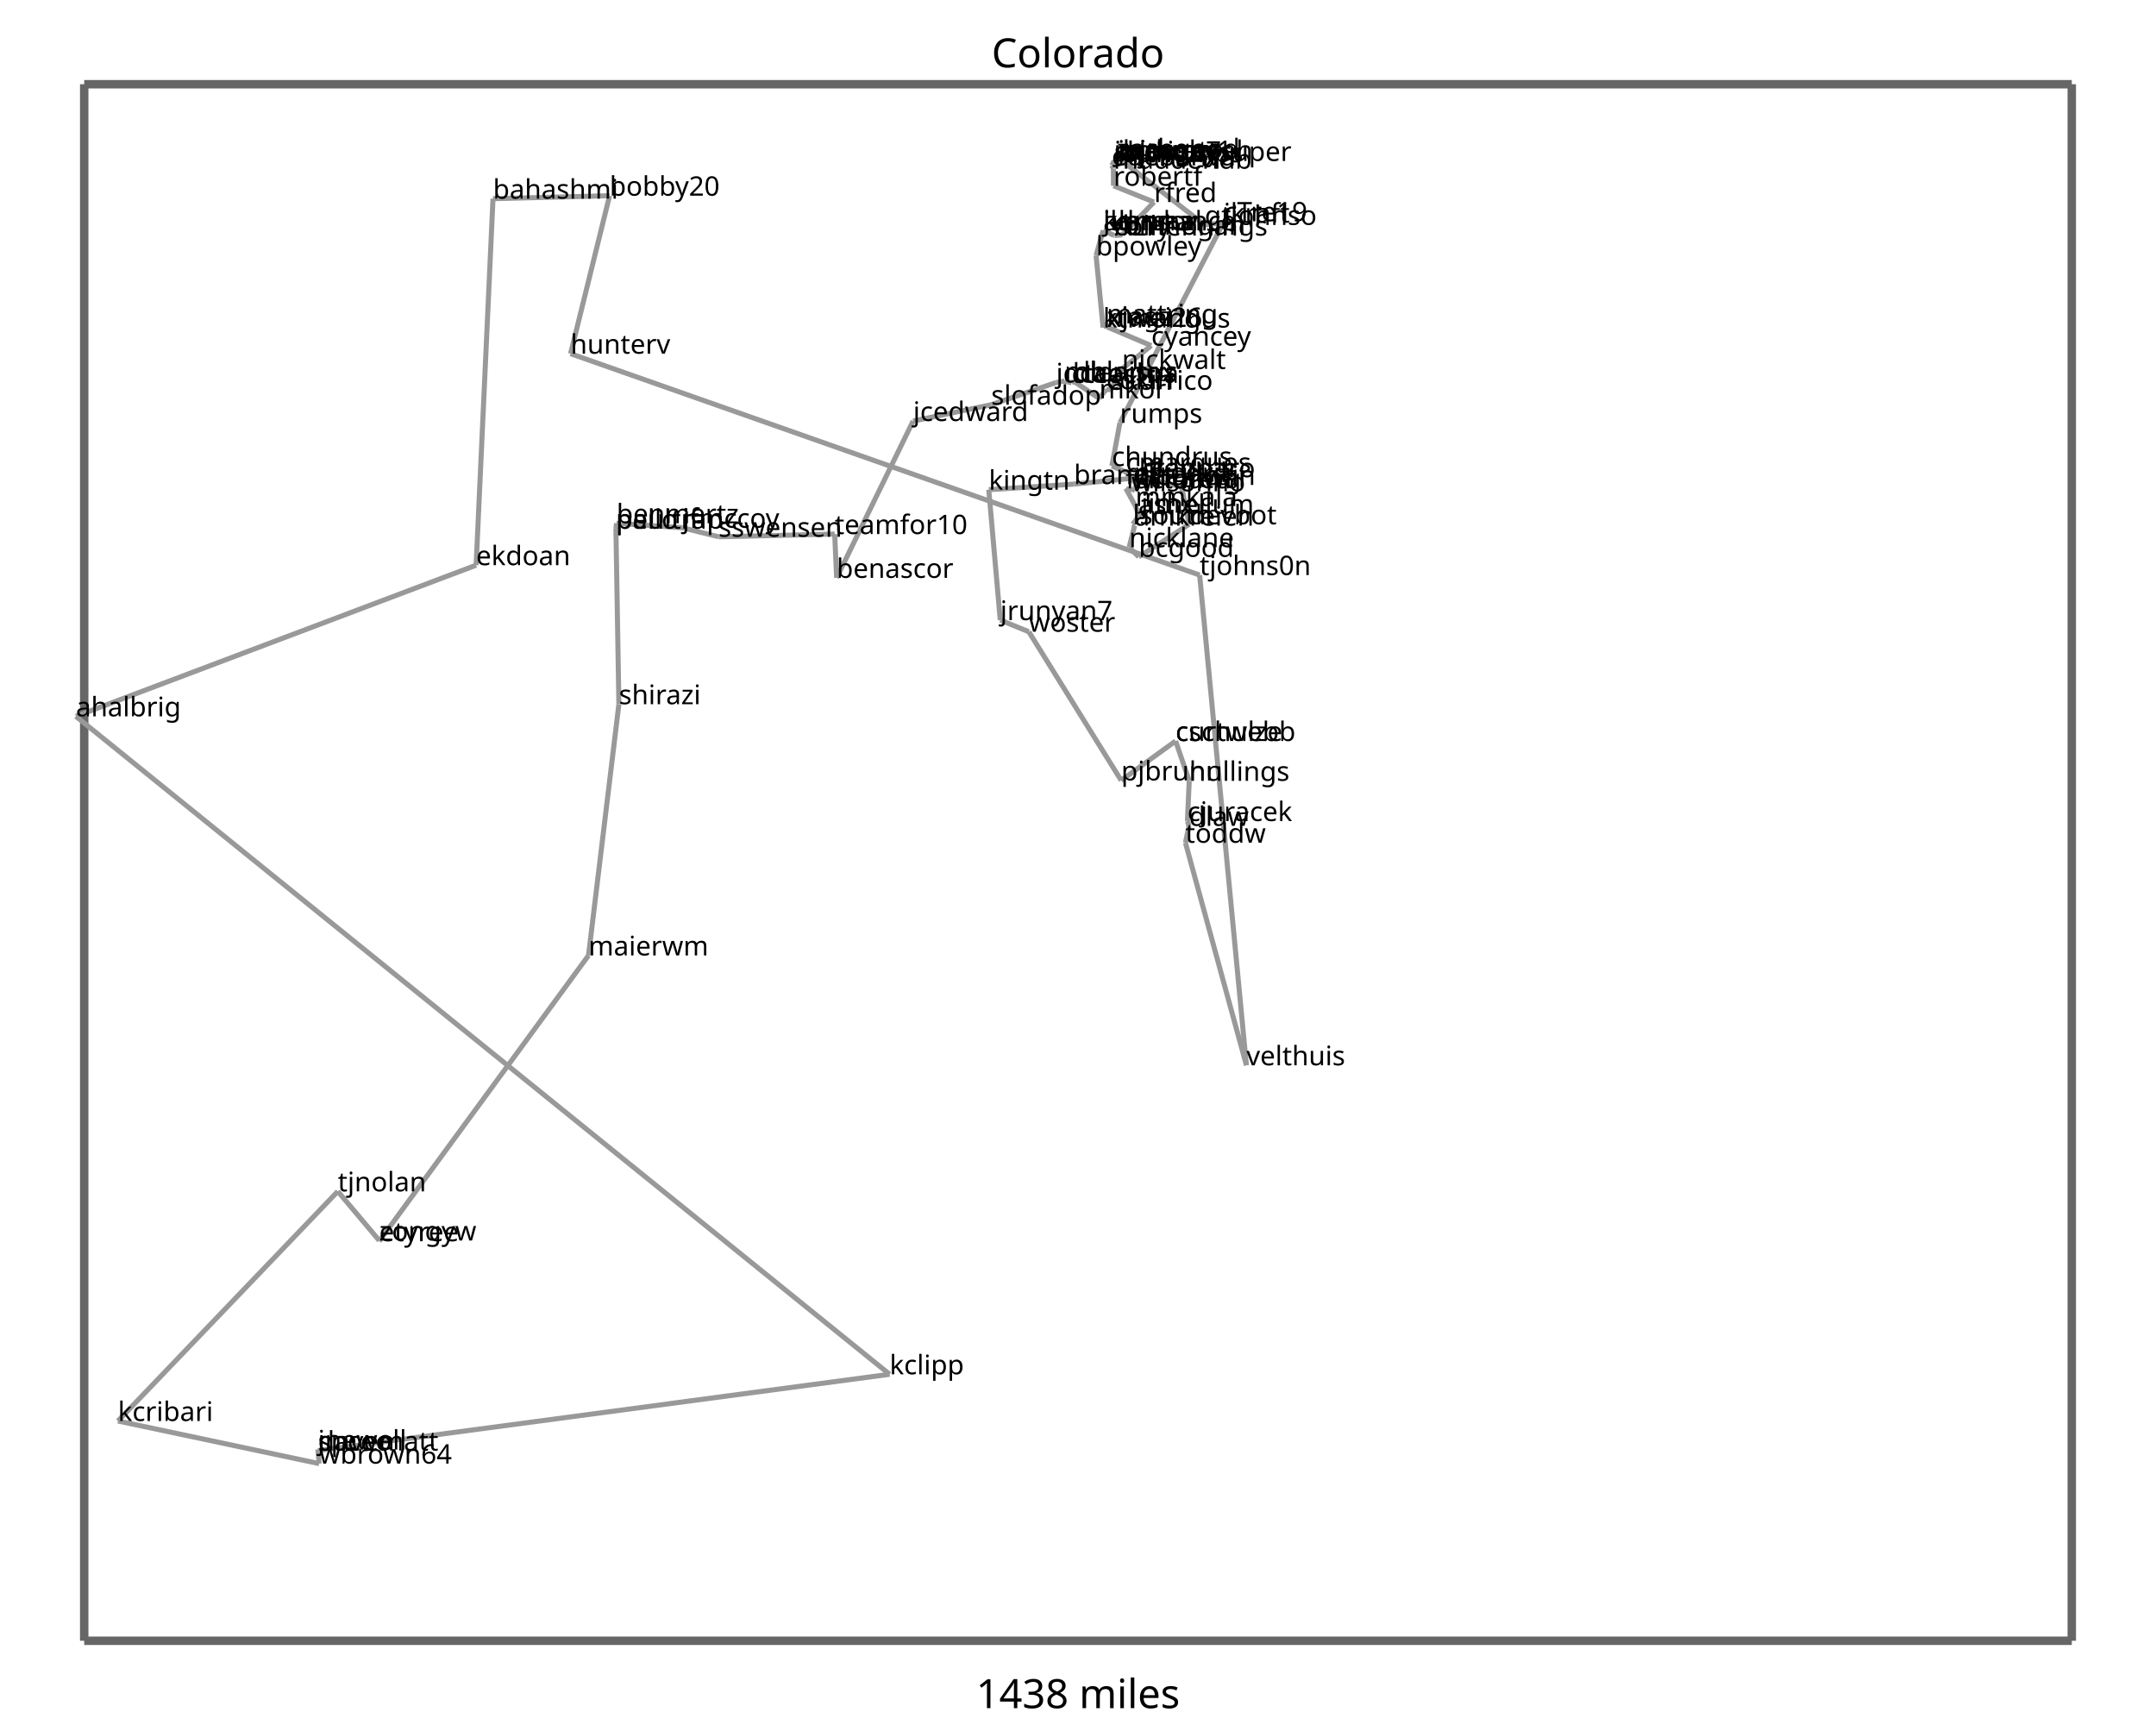
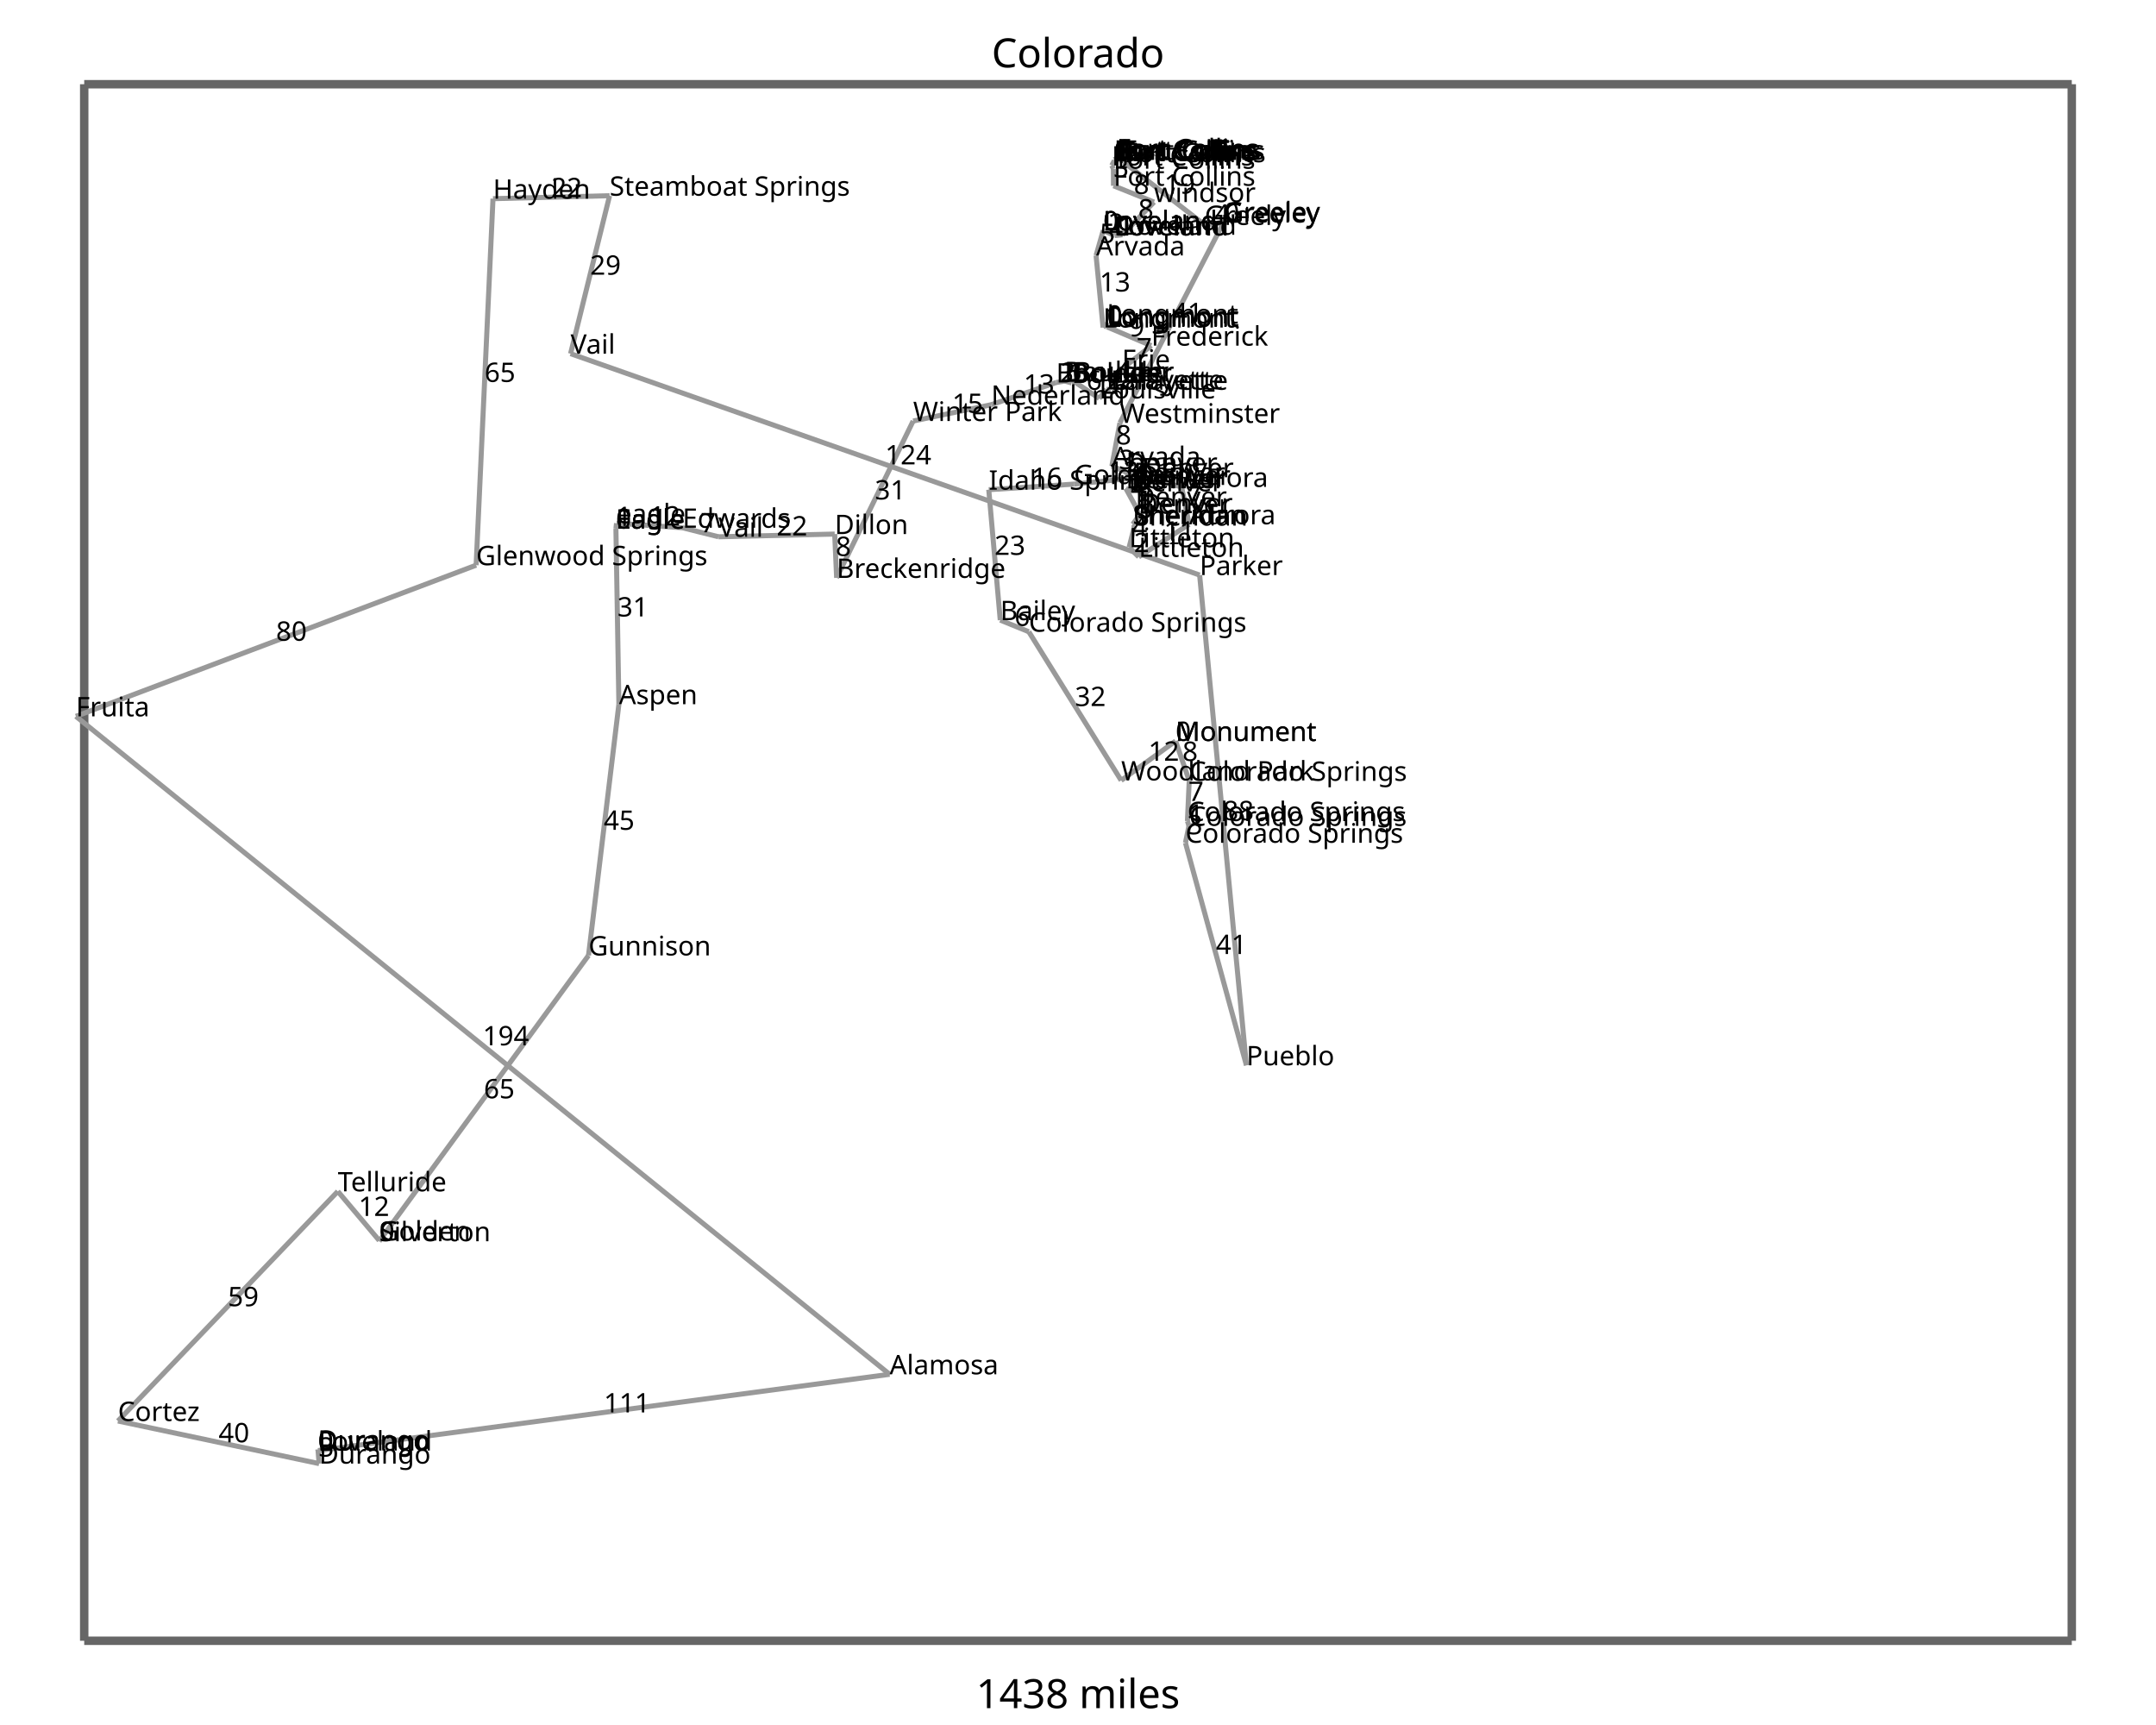
<svg xmlns="http://www.w3.org/2000/svg" width="1280" height="1024">
  <g>
    <line id="north" y2="50" x2="1230" y1="50" x1="50" stroke-width="5" stroke="#666666" />
    <line id="east" y2="974" x2="1230" y1="50" x1="1230" stroke-width="5" stroke="#666666" />
    <line id="south" y2="974" x2="50" y1="974" x1="1230" stroke-width="5" stroke="#666666" />
    <line id="west" y2="50" x2="50" y1="974" x1="50" stroke-width="5" stroke="#666666" />
  </g>
  <g>
    <text text-anchor="middle" font-family="Sans-serif" font-size="24" id="state" y="40" x="640">Colorado</text>
    <text text-anchor="middle" font-family="Sans-serif" font-size="24" id="distance" y="1014" x="640">1438 miles</text>
  </g>
  <g>
    <line id="leg0" y2="861.09" x2="188.8" y1="861.087" x1="188.808" stroke-width="3" stroke="#999999" />
    <line id="leg1" y2="860.506" x2="188.784" y1="861.09" x1="188.8" stroke-width="3" stroke="#999999" />
    <line id="leg2" y2="868.837" x2="189.449" y1="860.506" x1="188.784" stroke-width="3" stroke="#999999" />
    <line id="leg3" y2="843.541" x2="70.029" y1="868.837" x1="189.449" stroke-width="3" stroke="#999999" />
    <line id="leg4" y2="707.217" x2="200.558" y1="843.541" x1="70.029" stroke-width="3" stroke="#999999" />
    <line id="leg5" y2="736.402" x2="225.149" y1="707.217" x1="200.558" stroke-width="3" stroke="#999999" />
    <line id="leg6" y2="736.832" x2="225.125" y1="736.402" x1="225.149" stroke-width="3" stroke="#999999" />
    <line id="leg7" y2="567.163" x2="349.397" y1="736.832" x1="225.125" stroke-width="3" stroke="#999999" />
    <line id="leg8" y2="418.034" x2="367.432" y1="567.163" x1="349.397" stroke-width="3" stroke="#999999" />
    <line id="leg9" y2="313.853" x2="365.665" y1="418.034" x1="367.432" stroke-width="3" stroke="#999999" />
    <line id="leg10" y2="313.846" x2="365.669" y1="313.853" x1="365.665" stroke-width="3" stroke="#999999" />
    <line id="leg11" y2="310.615" x2="366.023" y1="313.846" x1="365.669" stroke-width="3" stroke="#999999" />
    <line id="leg12" y2="313.291" x2="405.205" y1="310.615" x1="366.023" stroke-width="3" stroke="#999999" />
    <line id="leg13" y2="318.641" x2="426.553" y1="313.291" x1="405.205" stroke-width="3" stroke="#999999" />
    <line id="leg14" y2="317.037" x2="495.55" y1="318.641" x1="426.553" stroke-width="3" stroke="#999999" />
    <line id="leg15" y2="343.041" x2="496.705" y1="317.037" x1="495.55" stroke-width="3" stroke="#999999" />
    <line id="leg16" y2="249.936" x2="542.121" y1="343.041" x1="496.705" stroke-width="3" stroke="#999999" />
    <line id="leg17" y2="240.246" x2="588.464" y1="249.936" x1="542.121" stroke-width="3" stroke="#999999" />
    <line id="leg18" y2="227.07" x2="627.006" y1="240.246" x1="588.464" stroke-width="3" stroke="#999999" />
    <line id="leg19" y2="226.203" x2="631.962" y1="227.07" x1="627.006" stroke-width="3" stroke="#999999" />
    <line id="leg20" y2="227.285" x2="636.198" y1="226.203" x1="631.962" stroke-width="3" stroke="#999999" />
    <line id="leg21" y2="226.343" x2="637.508" y1="227.285" x1="636.198" stroke-width="3" stroke="#999999" />
    <line id="leg22" y2="236.521" x2="652.591" y1="226.343" x1="637.508" stroke-width="3" stroke="#999999" />
    <line id="leg23" y2="231.074" x2="656.839" y1="236.521" x1="652.591" stroke-width="3" stroke="#999999" />
    <line id="leg24" y2="231.387" x2="659.476" y1="231.074" x1="656.839" stroke-width="3" stroke="#999999" />
    <line id="leg25" y2="219.018" x2="666.093" y1="231.387" x1="659.476" stroke-width="3" stroke="#999999" />
    <line id="leg26" y2="205.186" x2="683.49" y1="219.018" x1="666.093" stroke-width="3" stroke="#999999" />
    <line id="leg27" y2="194.059" x2="657.232" y1="205.186" x1="683.49" stroke-width="3" stroke="#999999" />
    <line id="leg28" y2="193.456" x2="657.391" y1="194.059" x1="657.232" stroke-width="3" stroke="#999999" />
    <line id="leg29" y2="192" x2="657.077" y1="193.456" x1="657.391" stroke-width="3" stroke="#999999" />
    <line id="leg30" y2="194.438" x2="654.9" y1="192" x1="657.077" stroke-width="3" stroke="#999999" />
    <line id="leg31" y2="151.662" x2="650.723" y1="194.438" x1="654.9" stroke-width="3" stroke="#999999" />
    <line id="leg32" y2="136.758" x2="654.989" y1="151.662" x1="650.723" stroke-width="3" stroke="#999999" />
    <line id="leg33" y2="136.752" x2="654.994" y1="136.758" x1="654.989" stroke-width="3" stroke="#999999" />
    <line id="leg34" y2="136.752" x2="654.994" y1="136.752" x1="654.994" stroke-width="3" stroke="#999999" />
    <line id="leg35" y2="139.691" x2="661.245" y1="136.752" x1="654.994" stroke-width="3" stroke="#999999" />
    <line id="leg36" y2="139.845" x2="661.802" y1="139.691" x1="661.245" stroke-width="3" stroke="#999999" />
    <line id="leg37" y2="139.371" x2="666.37" y1="139.845" x1="661.802" stroke-width="3" stroke="#999999" />
    <line id="leg38" y2="119.961" x2="685.14" y1="139.371" x1="666.37" stroke-width="3" stroke="#999999" />
    <line id="leg39" y2="110.277" x2="661.072" y1="119.961" x1="685.14" stroke-width="3" stroke="#999999" />
    <line id="leg40" y2="100.151" x2="661.025" y1="110.277" x1="661.072" stroke-width="3" stroke="#999999" />
    <line id="leg41" y2="98.212" x2="660.019" y1="100.151" x1="661.025" stroke-width="3" stroke="#999999" />
    <line id="leg42" y2="95.549" x2="661.496" y1="98.212" x1="660.019" stroke-width="3" stroke="#999999" />
    <line id="leg43" y2="95.565" x2="661.525" y1="95.549" x1="661.496" stroke-width="3" stroke="#999999" />
    <line id="leg44" y2="95.311" x2="661.525" y1="95.565" x1="661.525" stroke-width="3" stroke="#999999" />
    <line id="leg45" y2="94.736" x2="661.395" y1="95.311" x1="661.525" stroke-width="3" stroke="#999999" />
    <line id="leg46" y2="93.921" x2="663.013" y1="94.736" x1="661.395" stroke-width="3" stroke="#999999" />
    <line id="leg47" y2="94.867" x2="663.628" y1="93.921" x1="663.013" stroke-width="3" stroke="#999999" />
    <line id="leg48" y2="94.89" x2="664.421" y1="94.867" x1="663.628" stroke-width="3" stroke="#999999" />
    <line id="leg49" y2="94.792" x2="666.595" y1="94.89" x1="664.421" stroke-width="3" stroke="#999999" />
    <line id="leg50" y2="96.306" x2="667.196" y1="94.792" x1="666.595" stroke-width="3" stroke="#999999" />
    <line id="leg51" y2="133.518" x2="715.215" y1="96.306" x1="667.196" stroke-width="3" stroke="#999999" />
    <line id="leg52" y2="132.106" x2="726.456" y1="133.518" x1="715.215" stroke-width="3" stroke="#999999" />
    <line id="leg53" y2="131.349" x2="726.796" y1="132.106" x1="726.456" stroke-width="3" stroke="#999999" />
    <line id="leg54" y2="251.024" x2="664.87" y1="131.349" x1="726.796" stroke-width="3" stroke="#999999" />
    <line id="leg55" y2="276.668" x2="660.11" y1="251.024" x1="664.87" stroke-width="3" stroke="#999999" />
    <line id="leg56" y2="280.229" x2="668.503" y1="276.668" x1="660.11" stroke-width="3" stroke="#999999" />
    <line id="leg57" y2="286.115" x2="673.149" y1="280.229" x1="668.503" stroke-width="3" stroke="#999999" />
    <line id="leg58" y2="287.877" x2="676.228" y1="286.115" x1="673.149" stroke-width="3" stroke="#999999" />
    <line id="leg59" y2="289.85" x2="673.309" y1="287.877" x1="676.228" stroke-width="3" stroke="#999999" />
    <line id="leg60" y2="291.673" x2="671.718" y1="289.85" x1="673.309" stroke-width="3" stroke="#999999" />
    <line id="leg61" y2="289.901" x2="668.373" y1="291.673" x1="671.718" stroke-width="3" stroke="#999999" />
    <line id="leg62" y2="300.406" x2="674.083" y1="289.901" x1="668.373" stroke-width="3" stroke="#999999" />
    <line id="leg63" y2="304.966" x2="675.837" y1="300.406" x1="674.083" stroke-width="3" stroke="#999999" />
    <line id="leg64" y2="304.33" x2="677.531" y1="304.966" x1="675.837" stroke-width="3" stroke="#999999" />
    <line id="leg65" y2="311.18" x2="672.516" y1="304.33" x1="677.531" stroke-width="3" stroke="#999999" />
    <line id="leg66" y2="312.012" x2="673.611" y1="311.18" x1="672.516" stroke-width="3" stroke="#999999" />
    <line id="leg67" y2="324.855" x2="670.358" y1="312.012" x1="673.611" stroke-width="3" stroke="#999999" />
    <line id="leg68" y2="330.567" x2="676.037" y1="324.855" x1="670.358" stroke-width="3" stroke="#999999" />
    <line id="leg69" y2="311.226" x2="705.994" y1="330.567" x1="676.037" stroke-width="3" stroke="#999999" />
    <line id="leg70" y2="289.053" x2="701.529" y1="311.226" x1="705.994" stroke-width="3" stroke="#999999" />
    <line id="leg71" y2="283.317" x2="678.134" y1="289.053" x1="701.529" stroke-width="3" stroke="#999999" />
    <line id="leg72" y2="287.378" x2="637.586" y1="283.317" x1="678.134" stroke-width="3" stroke="#999999" />
    <line id="leg73" y2="290.687" x2="587.022" y1="287.378" x1="637.586" stroke-width="3" stroke="#999999" />
    <line id="leg74" y2="368.106" x2="593.839" y1="290.687" x1="587.022" stroke-width="3" stroke="#999999" />
    <line id="leg75" y2="375.009" x2="610.786" y1="368.106" x1="593.839" stroke-width="3" stroke="#999999" />
    <line id="leg76" y2="463.278" x2="665.633" y1="375.009" x1="610.786" stroke-width="3" stroke="#999999" />
    <line id="leg77" y2="439.885" x2="697.938" y1="463.278" x1="665.633" stroke-width="3" stroke="#999999" />
    <line id="leg78" y2="439.862" x2="697.953" y1="439.885" x1="697.938" stroke-width="3" stroke="#999999" />
    <line id="leg79" y2="463.516" x2="706.031" y1="439.862" x1="697.953" stroke-width="3" stroke="#999999" />
    <line id="leg80" y2="487.401" x2="704.967" y1="463.516" x1="706.031" stroke-width="3" stroke="#999999" />
    <line id="leg81" y2="490.253" x2="705.897" y1="487.401" x1="704.967" stroke-width="3" stroke="#999999" />
    <line id="leg82" y2="500.285" x2="703.787" y1="490.253" x1="705.897" stroke-width="3" stroke="#999999" />
    <line id="leg83" y2="632.388" x2="739.988" y1="500.285" x1="703.787" stroke-width="3" stroke="#999999" />
    <line id="leg84" y2="341.375" x2="712.214" y1="632.388" x1="739.988" stroke-width="3" stroke="#999999" />
    <line id="leg85" y2="209.952" x2="338.742" y1="341.375" x1="712.214" stroke-width="3" stroke="#999999" />
    <line id="leg86" y2="116.171" x2="361.913" y1="209.952" x1="338.742" stroke-width="3" stroke="#999999" />
    <line id="leg87" y2="117.942" x2="292.693" y1="116.171" x1="361.913" stroke-width="3" stroke="#999999" />
    <line id="leg88" y2="335.506" x2="282.679" y1="117.942" x1="292.693" stroke-width="3" stroke="#999999" />
    <line id="leg89" y2="425.233" x2="45.063" y1="335.506" x1="282.679" stroke-width="3" stroke="#999999" />
    <line id="leg90" y2="815.821" x2="528.158" y1="425.233" x1="45.063" stroke-width="3" stroke="#999999" />
    <line id="leg91" y2="861.087" x2="188.808" y1="815.821" x1="528.158" stroke-width="3" stroke="#999999" />
  </g>
  <g>
-     <text font-family="Sans-serif" font-size="16" id="id0" y="861.087" x="188.808">davematt</text>
-     <text font-family="Sans-serif" font-size="16" id="id1" y="861.09" x="188.8">spceo</text>
-     <text font-family="Sans-serif" font-size="16" id="id2" y="860.506" x="188.784">jnewell</text>
-     <text font-family="Sans-serif" font-size="16" id="id3" y="868.837" x="189.449">wbrown64</text>
-     <text font-family="Sans-serif" font-size="16" id="id4" y="843.541" x="70.029">kcribari</text>
-     <text font-family="Sans-serif" font-size="16" id="id5" y="707.217" x="200.558">tjnolan</text>
-     <text font-family="Sans-serif" font-size="16" id="id6" y="736.402" x="225.149">zongyw</text>
-     <text font-family="Sans-serif" font-size="16" id="id7" y="736.832" x="225.125">etyree</text>
-     <text font-family="Sans-serif" font-size="16" id="id8" y="567.163" x="349.397">maierwm</text>
-     <text font-family="Sans-serif" font-size="16" id="id9" y="418.034" x="367.432">shirazi</text>
-     <text font-family="Sans-serif" font-size="16" id="id10" y="313.853" x="365.665">pello</text>
-     <text font-family="Sans-serif" font-size="16" id="id11" y="313.846" x="365.669">paultrap</text>
-     <text font-family="Sans-serif" font-size="16" id="id12" y="310.615" x="366.023">benmertz</text>
-     <text font-family="Sans-serif" font-size="16" id="id13" y="313.291" x="405.205">jfmccoy</text>
-     <text font-family="Sans-serif" font-size="16" id="id14" y="318.641" x="426.553">sswensen</text>
-     <text font-family="Sans-serif" font-size="16" id="id15" y="317.037" x="495.55">teamfor10</text>
-     <text font-family="Sans-serif" font-size="16" id="id16" y="343.041" x="496.705">benascor</text>
-     <text font-family="Sans-serif" font-size="16" id="id17" y="249.936" x="542.121">jcedward</text>
-     <text font-family="Sans-serif" font-size="16" id="id18" y="240.246" x="588.464">slofadop</text>
-     <text font-family="Sans-serif" font-size="16" id="id19" y="227.07" x="627.006">jdcao</text>
-     <text font-family="Sans-serif" font-size="16" id="id20" y="226.203" x="631.962">mblaisus</text>
-     <text font-family="Sans-serif" font-size="16" id="id21" y="227.285" x="636.198">ctcochra</text>
-     <text font-family="Sans-serif" font-size="16" id="id22" y="226.343" x="637.508">dlennox</text>
-     <text font-family="Sans-serif" font-size="16" id="id23" y="236.521" x="652.591">mkor</text>
-     <text font-family="Sans-serif" font-size="16" id="id24" y="231.074" x="656.839">cokin</text>
-     <text font-family="Sans-serif" font-size="16" id="id25" y="231.387" x="659.476">skorrico</text>
-     <text font-family="Sans-serif" font-size="16" id="id26" y="219.018" x="666.093">nickwalt</text>
-     <text font-family="Sans-serif" font-size="16" id="id27" y="205.186" x="683.49">cyancey</text>
-     <text font-family="Sans-serif" font-size="16" id="id28" y="194.059" x="657.232">xiwei26</text>
-     <text font-family="Sans-serif" font-size="16" id="id29" y="193.456" x="657.391">xjagz</text>
-     <text font-family="Sans-serif" font-size="16" id="id30" y="192" x="657.077">mattring</text>
-     <text font-family="Sans-serif" font-size="16" id="id31" y="194.438" x="654.9">ktmangus</text>
-     <text font-family="Sans-serif" font-size="16" id="id32" y="151.662" x="650.723">bpowley</text>
-     <text font-family="Sans-serif" font-size="16" id="id33" y="136.758" x="654.989">kdmnance</text>
-     <text font-family="Sans-serif" font-size="16" id="id34" y="136.752" x="654.994">alansor</text>
-     <text font-family="Sans-serif" font-size="16" id="id35" y="136.752" x="654.994">jkerchal</text>
-     <text font-family="Sans-serif" font-size="16" id="id36" y="139.691" x="661.245">colly</text>
-     <text font-family="Sans-serif" font-size="16" id="id37" y="139.845" x="661.802">ALHennings</text>
-     <text font-family="Sans-serif" font-size="16" id="id38" y="139.371" x="666.37">bmhogan</text>
-     <text font-family="Sans-serif" font-size="16" id="id39" y="119.961" x="685.14">rfred</text>
-     <text font-family="Sans-serif" font-size="16" id="id40" y="110.277" x="661.072">robertf</text>
-     <text font-family="Sans-serif" font-size="16" id="id41" y="100.151" x="661.025">maddendb</text>
-     <text font-family="Sans-serif" font-size="16" id="id42" y="98.212" x="660.019">edebanva</text>
-     <text font-family="Sans-serif" font-size="16" id="id43" y="95.549" x="661.496">shc</text>
-     <text font-family="Sans-serif" font-size="16" id="id44" y="95.565" x="661.525">anthonysuper</text>
-     <text font-family="Sans-serif" font-size="16" id="id45" y="95.311" x="661.525">jzuniga7</text>
-     <text font-family="Sans-serif" font-size="16" id="id46" y="94.736" x="661.395">mjdunn</text>
-     <text font-family="Sans-serif" font-size="16" id="id47" y="93.921" x="663.013">zachgood</text>
-     <text font-family="Sans-serif" font-size="16" id="id48" y="94.867" x="663.628">jrmuzzy1</text>
-     <text font-family="Sans-serif" font-size="16" id="id49" y="94.89" x="664.421">mepsheeh</text>
-     <text font-family="Sans-serif" font-size="16" id="id50" y="94.792" x="666.595">bjarrett</text>
-     <text font-family="Sans-serif" font-size="16" id="id51" y="96.306" x="667.196">ajthomps</text>
-     <text font-family="Sans-serif" font-size="16" id="id52" y="133.518" x="715.215">gtjohnso</text>
-     <text font-family="Sans-serif" font-size="16" id="id53" y="132.106" x="726.456">jkraft</text>
-     <text font-family="Sans-serif" font-size="16" id="id54" y="131.349" x="726.796">cTre19</text>
-     <text font-family="Sans-serif" font-size="16" id="id55" y="251.024" x="664.87">rumps</text>
-     <text font-family="Sans-serif" font-size="16" id="id56" y="276.668" x="660.11">chundrus</text>
-     <text font-family="Sans-serif" font-size="16" id="id57" y="280.229" x="668.503">cmarques</text>
-     <text font-family="Sans-serif" font-size="16" id="id58" y="286.115" x="673.149">nfredrik</text>
-     <text font-family="Sans-serif" font-size="16" id="id59" y="287.877" x="676.228">noahcain</text>
-     <text font-family="Sans-serif" font-size="16" id="id60" y="289.85" x="673.309">Findawg</text>
-     <text font-family="Sans-serif" font-size="16" id="id61" y="291.673" x="671.718">wilsonno</text>
-     <text font-family="Sans-serif" font-size="16" id="id62" y="289.901" x="668.373">factored</text>
-     <text font-family="Sans-serif" font-size="16" id="id63" y="300.406" x="674.083">mmkala</text>
-     <text font-family="Sans-serif" font-size="16" id="id64" y="304.966" x="675.837">ashellum</text>
-     <text font-family="Sans-serif" font-size="16" id="id65" y="304.33" x="677.531">jimx</text>
-     <text font-family="Sans-serif" font-size="16" id="id66" y="311.18" x="672.516">lsouth</text>
-     <text font-family="Sans-serif" font-size="16" id="id67" y="312.012" x="673.611">amkreien</text>
-     <text font-family="Sans-serif" font-size="16" id="id68" y="324.855" x="670.358">nicklane</text>
-     <text font-family="Sans-serif" font-size="16" id="id69" y="330.567" x="676.037">bcgood</text>
-     <text font-family="Sans-serif" font-size="16" id="id70" y="311.226" x="705.994">devbot</text>
-     <text font-family="Sans-serif" font-size="16" id="id71" y="289.053" x="701.529">athai</text>
-     <text font-family="Sans-serif" font-size="16" id="id72" y="283.317" x="678.134">ctapparo</text>
-     <text font-family="Sans-serif" font-size="16" id="id73" y="287.378" x="637.586">brandtr</text>
-     <text font-family="Sans-serif" font-size="16" id="id74" y="290.687" x="587.022">kingtn</text>
-     <text font-family="Sans-serif" font-size="16" id="id75" y="368.106" x="593.839">jrunyan7</text>
-     <text font-family="Sans-serif" font-size="16" id="id76" y="375.009" x="610.786">woster</text>
-     <text font-family="Sans-serif" font-size="16" id="id77" y="463.278" x="665.633">pjbrunn</text>
-     <text font-family="Sans-serif" font-size="16" id="id78" y="439.885" x="697.938">curtwebb</text>
-     <text font-family="Sans-serif" font-size="16" id="id79" y="439.862" x="697.953">cschulze</text>
-     <text font-family="Sans-serif" font-size="16" id="id80" y="463.516" x="706.031">hullings</text>
-     <text font-family="Sans-serif" font-size="16" id="id81" y="487.401" x="704.967">cjuracek</text>
-     <text font-family="Sans-serif" font-size="16" id="id82" y="490.253" x="705.897">dlaw</text>
-     <text font-family="Sans-serif" font-size="16" id="id83" y="500.285" x="703.787">toddw</text>
-     <text font-family="Sans-serif" font-size="16" id="id84" y="632.388" x="739.988">velthuis</text>
-     <text font-family="Sans-serif" font-size="16" id="id85" y="341.375" x="712.214">tjohns0n</text>
-     <text font-family="Sans-serif" font-size="16" id="id86" y="209.952" x="338.742">hunterv</text>
-     <text font-family="Sans-serif" font-size="16" id="id87" y="116.171" x="361.913">bobby20</text>
-     <text font-family="Sans-serif" font-size="16" id="id88" y="117.942" x="292.693">bahashmi</text>
-     <text font-family="Sans-serif" font-size="16" id="id89" y="335.506" x="282.679">ekdoan</text>
-     <text font-family="Sans-serif" font-size="16" id="id90" y="425.233" x="45.063">ahalbrig</text>
-     <text font-family="Sans-serif" font-size="16" id="id91" y="815.821" x="528.158">kclipp</text>
+     <text font-family="Sans-serif" font-size="16" id="id0" y="861.087" x="188.808">Durango</text>
+     <text font-family="Sans-serif" font-size="16" id="id1" y="861.09" x="188.8">Loveland</text>
+     <text font-family="Sans-serif" font-size="16" id="id2" y="860.506" x="188.784">Durango</text>
+     <text font-family="Sans-serif" font-size="16" id="id3" y="868.837" x="189.449">Durango</text>
+     <text font-family="Sans-serif" font-size="16" id="id4" y="843.541" x="70.029">Cortez</text>
+     <text font-family="Sans-serif" font-size="16" id="id5" y="707.217" x="200.558">Telluride</text>
+     <text font-family="Sans-serif" font-size="16" id="id6" y="736.402" x="225.149">Golden</text>
+     <text font-family="Sans-serif" font-size="16" id="id7" y="736.832" x="225.125">Silverton</text>
+     <text font-family="Sans-serif" font-size="16" id="id8" y="567.163" x="349.397">Gunnison</text>
+     <text font-family="Sans-serif" font-size="16" id="id9" y="418.034" x="367.432">Aspen</text>
+     <text font-family="Sans-serif" font-size="16" id="id10" y="313.853" x="365.665">Eagle</text>
+     <text font-family="Sans-serif" font-size="16" id="id11" y="313.846" x="365.669">Eagle</text>
+     <text font-family="Sans-serif" font-size="16" id="id12" y="310.615" x="366.023">eagle</text>
+     <text font-family="Sans-serif" font-size="16" id="id13" y="313.291" x="405.205">Edwards</text>
+     <text font-family="Sans-serif" font-size="16" id="id14" y="318.641" x="426.553">Vail</text>
+     <text font-family="Sans-serif" font-size="16" id="id15" y="317.037" x="495.55">Dillon</text>
+     <text font-family="Sans-serif" font-size="16" id="id16" y="343.041" x="496.705">Breckenridge</text>
+     <text font-family="Sans-serif" font-size="16" id="id17" y="249.936" x="542.121">Winter Park</text>
+     <text font-family="Sans-serif" font-size="16" id="id18" y="240.246" x="588.464">Nederland</text>
+     <text font-family="Sans-serif" font-size="16" id="id19" y="227.07" x="627.006">Boulder</text>
+     <text font-family="Sans-serif" font-size="16" id="id20" y="226.203" x="631.962">Boulder</text>
+     <text font-family="Sans-serif" font-size="16" id="id21" y="227.285" x="636.198">Boulder</text>
+     <text font-family="Sans-serif" font-size="16" id="id22" y="226.343" x="637.508">Boulder</text>
+     <text font-family="Sans-serif" font-size="16" id="id23" y="236.521" x="652.591">Louisville</text>
+     <text font-family="Sans-serif" font-size="16" id="id24" y="231.074" x="656.839">Lafayette</text>
+     <text font-family="Sans-serif" font-size="16" id="id25" y="231.387" x="659.476">Lafayette</text>
+     <text font-family="Sans-serif" font-size="16" id="id26" y="219.018" x="666.093">Erie</text>
+     <text font-family="Sans-serif" font-size="16" id="id27" y="205.186" x="683.49">Frederick</text>
+     <text font-family="Sans-serif" font-size="16" id="id28" y="194.059" x="657.232">Longmont</text>
+     <text font-family="Sans-serif" font-size="16" id="id29" y="193.456" x="657.391">Longmont</text>
+     <text font-family="Sans-serif" font-size="16" id="id30" y="192" x="657.077">Longmont</text>
+     <text font-family="Sans-serif" font-size="16" id="id31" y="194.438" x="654.9">Longmont</text>
+     <text font-family="Sans-serif" font-size="16" id="id32" y="151.662" x="650.723">Arvada</text>
+     <text font-family="Sans-serif" font-size="16" id="id33" y="136.758" x="654.989">Loveland</text>
+     <text font-family="Sans-serif" font-size="16" id="id34" y="136.752" x="654.994">Loveland</text>
+     <text font-family="Sans-serif" font-size="16" id="id35" y="136.752" x="654.994">Loveland</text>
+     <text font-family="Sans-serif" font-size="16" id="id36" y="139.691" x="661.245">Loveland</text>
+     <text font-family="Sans-serif" font-size="16" id="id37" y="139.845" x="661.802">Loveland</text>
+     <text font-family="Sans-serif" font-size="16" id="id38" y="139.371" x="666.37">Loveland</text>
+     <text font-family="Sans-serif" font-size="16" id="id39" y="119.961" x="685.14">windsor</text>
+     <text font-family="Sans-serif" font-size="16" id="id40" y="110.277" x="661.072">Fort Collins</text>
+     <text font-family="Sans-serif" font-size="16" id="id41" y="100.151" x="661.025">Fort Collins</text>
+     <text font-family="Sans-serif" font-size="16" id="id42" y="98.212" x="660.019">Fort Collins</text>
+     <text font-family="Sans-serif" font-size="16" id="id43" y="95.549" x="661.496">Fort Collins</text>
+     <text font-family="Sans-serif" font-size="16" id="id44" y="95.565" x="661.525">Fort Collins</text>
+     <text font-family="Sans-serif" font-size="16" id="id45" y="95.311" x="661.525">Fort Collins</text>
+     <text font-family="Sans-serif" font-size="16" id="id46" y="94.736" x="661.395">Fort Collins</text>
+     <text font-family="Sans-serif" font-size="16" id="id47" y="93.921" x="663.013">Fort Collins</text>
+     <text font-family="Sans-serif" font-size="16" id="id48" y="94.867" x="663.628">Fort Collins</text>
+     <text font-family="Sans-serif" font-size="16" id="id49" y="94.89" x="664.421">Fort Collins</text>
+     <text font-family="Sans-serif" font-size="16" id="id50" y="94.792" x="666.595">Fort Collins</text>
+     <text font-family="Sans-serif" font-size="16" id="id51" y="96.306" x="667.196">Fort Collins</text>
+     <text font-family="Sans-serif" font-size="16" id="id52" y="133.518" x="715.215">Greely</text>
+     <text font-family="Sans-serif" font-size="16" id="id53" y="132.106" x="726.456">Greeley</text>
+     <text font-family="Sans-serif" font-size="16" id="id54" y="131.349" x="726.796">Greeley</text>
+     <text font-family="Sans-serif" font-size="16" id="id55" y="251.024" x="664.87">Westminster</text>
+     <text font-family="Sans-serif" font-size="16" id="id56" y="276.668" x="660.11">Arvada</text>
+     <text font-family="Sans-serif" font-size="16" id="id57" y="280.229" x="668.503">Denver</text>
+     <text font-family="Sans-serif" font-size="16" id="id58" y="286.115" x="673.149">Denver</text>
+     <text font-family="Sans-serif" font-size="16" id="id59" y="287.877" x="676.228">Denver</text>
+     <text font-family="Sans-serif" font-size="16" id="id60" y="289.85" x="673.309">Denver</text>
+     <text font-family="Sans-serif" font-size="16" id="id61" y="291.673" x="671.718">Denver</text>
+     <text font-family="Sans-serif" font-size="16" id="id62" y="289.901" x="668.373">Denver</text>
+     <text font-family="Sans-serif" font-size="16" id="id63" y="300.406" x="674.083">Denver</text>
+     <text font-family="Sans-serif" font-size="16" id="id64" y="304.966" x="675.837">Denver</text>
+     <text font-family="Sans-serif" font-size="16" id="id65" y="304.33" x="677.531">Denver</text>
+     <text font-family="Sans-serif" font-size="16" id="id66" y="311.18" x="672.516">Sheridan</text>
+     <text font-family="Sans-serif" font-size="16" id="id67" y="312.012" x="673.611">Sheridan</text>
+     <text font-family="Sans-serif" font-size="16" id="id68" y="324.855" x="670.358">Littleton</text>
+     <text font-family="Sans-serif" font-size="16" id="id69" y="330.567" x="676.037">Littleton</text>
+     <text font-family="Sans-serif" font-size="16" id="id70" y="311.226" x="705.994">Aurora</text>
+     <text font-family="Sans-serif" font-size="16" id="id71" y="289.053" x="701.529">Aurora</text>
+     <text font-family="Sans-serif" font-size="16" id="id72" y="283.317" x="678.134">Denver</text>
+     <text font-family="Sans-serif" font-size="16" id="id73" y="287.378" x="637.586">Golden</text>
+     <text font-family="Sans-serif" font-size="16" id="id74" y="290.687" x="587.022">Idaho Springs</text>
+     <text font-family="Sans-serif" font-size="16" id="id75" y="368.106" x="593.839">Bailey</text>
+     <text font-family="Sans-serif" font-size="16" id="id76" y="375.009" x="610.786">Colorado Springs</text>
+     <text font-family="Sans-serif" font-size="16" id="id77" y="463.278" x="665.633">Woodland Park</text>
+     <text font-family="Sans-serif" font-size="16" id="id78" y="439.885" x="697.938">Monument</text>
+     <text font-family="Sans-serif" font-size="16" id="id79" y="439.862" x="697.953">Monument</text>
+     <text font-family="Sans-serif" font-size="16" id="id80" y="463.516" x="706.031">Colorado Springs</text>
+     <text font-family="Sans-serif" font-size="16" id="id81" y="487.401" x="704.967">Colorado Springs</text>
+     <text font-family="Sans-serif" font-size="16" id="id82" y="490.253" x="705.897">Colorado Springs</text>
+     <text font-family="Sans-serif" font-size="16" id="id83" y="500.285" x="703.787">Colorado Springs</text>
+     <text font-family="Sans-serif" font-size="16" id="id84" y="632.388" x="739.988">Pueblo</text>
+     <text font-family="Sans-serif" font-size="16" id="id85" y="341.375" x="712.214">Parker</text>
+     <text font-family="Sans-serif" font-size="16" id="id86" y="209.952" x="338.742">Vail</text>
+     <text font-family="Sans-serif" font-size="16" id="id87" y="116.171" x="361.913">Steamboat Springs</text>
+     <text font-family="Sans-serif" font-size="16" id="id88" y="117.942" x="292.693">Hayden</text>
+     <text font-family="Sans-serif" font-size="16" id="id89" y="335.506" x="282.679">Glenwood Springs</text>
+     <text font-family="Sans-serif" font-size="16" id="id90" y="425.233" x="45.063">Fruita</text>
+     <text font-family="Sans-serif" font-size="16" id="id91" y="815.821" x="528.158">Alamosa</text>
+   </g>
+   <g>
+     <text font-family="Sans-serif" font-size="16" id="leg0" y="861.088" x="188.804">0</text>
+     <text font-family="Sans-serif" font-size="16" id="leg1" y="860.798" x="188.792">0</text>
+     <text font-family="Sans-serif" font-size="16" id="leg2" y="864.672" x="189.116">3</text>
+     <text font-family="Sans-serif" font-size="16" id="leg3" y="856.189" x="129.739">40</text>
+     <text font-family="Sans-serif" font-size="16" id="leg4" y="775.379" x="135.293">59</text>
+     <text font-family="Sans-serif" font-size="16" id="leg5" y="721.809" x="212.854">12</text>
+     <text font-family="Sans-serif" font-size="16" id="leg6" y="736.617" x="225.137">0</text>
+     <text font-family="Sans-serif" font-size="16" id="leg7" y="651.998" x="287.261">65</text>
+     <text font-family="Sans-serif" font-size="16" id="leg8" y="492.598" x="358.415">45</text>
+     <text font-family="Sans-serif" font-size="16" id="leg9" y="365.943" x="366.548">31</text>
+     <text font-family="Sans-serif" font-size="16" id="leg10" y="313.849" x="365.667">0</text>
+     <text font-family="Sans-serif" font-size="16" id="leg11" y="312.23" x="365.846">1</text>
+     <text font-family="Sans-serif" font-size="16" id="leg12" y="311.953" x="385.614">12</text>
+     <text font-family="Sans-serif" font-size="16" id="leg13" y="315.966" x="415.879">7</text>
+     <text font-family="Sans-serif" font-size="16" id="leg14" y="317.839" x="461.051">22</text>
+     <text font-family="Sans-serif" font-size="16" id="leg15" y="330.039" x="496.127">8</text>
+     <text font-family="Sans-serif" font-size="16" id="leg16" y="296.489" x="519.413">31</text>
+     <text font-family="Sans-serif" font-size="16" id="leg17" y="245.091" x="565.293">15</text>
+     <text font-family="Sans-serif" font-size="16" id="leg18" y="233.658" x="607.735">13</text>
+     <text font-family="Sans-serif" font-size="16" id="leg19" y="226.637" x="629.484">2</text>
+     <text font-family="Sans-serif" font-size="16" id="leg20" y="226.744" x="634.08">1</text>
+     <text font-family="Sans-serif" font-size="16" id="leg21" y="226.814" x="636.853">0</text>
+     <text font-family="Sans-serif" font-size="16" id="leg22" y="231.432" x="645.049">6</text>
+     <text font-family="Sans-serif" font-size="16" id="leg23" y="233.797" x="654.715">2</text>
+     <text font-family="Sans-serif" font-size="16" id="leg24" y="231.23" x="658.157">1</text>
+     <text font-family="Sans-serif" font-size="16" id="leg25" y="225.202" x="662.784">4</text>
+     <text font-family="Sans-serif" font-size="16" id="leg26" y="212.102" x="674.791">7</text>
+     <text font-family="Sans-serif" font-size="16" id="leg27" y="199.622" x="670.361">9</text>
+     <text font-family="Sans-serif" font-size="16" id="leg28" y="193.758" x="657.312">0</text>
+     <text font-family="Sans-serif" font-size="16" id="leg29" y="192.728" x="657.234">0</text>
+     <text font-family="Sans-serif" font-size="16" id="leg30" y="193.219" x="655.989">1</text>
+     <text font-family="Sans-serif" font-size="16" id="leg31" y="173.05" x="652.812">13</text>
+     <text font-family="Sans-serif" font-size="16" id="leg32" y="144.21" x="652.856">5</text>
+     <text font-family="Sans-serif" font-size="16" id="leg33" y="136.755" x="654.991">0</text>
+     <text font-family="Sans-serif" font-size="16" id="leg34" y="136.752" x="654.994">0</text>
+     <text font-family="Sans-serif" font-size="16" id="leg35" y="138.221" x="658.119">2</text>
+     <text font-family="Sans-serif" font-size="16" id="leg36" y="139.768" x="661.523">0</text>
+     <text font-family="Sans-serif" font-size="16" id="leg37" y="139.608" x="664.086">1</text>
+     <text font-family="Sans-serif" font-size="16" id="leg38" y="129.666" x="675.755">8</text>
+     <text font-family="Sans-serif" font-size="16" id="leg39" y="115.119" x="673.106">8</text>
+     <text font-family="Sans-serif" font-size="16" id="leg40" y="105.214" x="661.048">3</text>
+     <text font-family="Sans-serif" font-size="16" id="leg41" y="99.182" x="660.522">1</text>
+     <text font-family="Sans-serif" font-size="16" id="leg42" y="96.88" x="660.758">1</text>
+     <text font-family="Sans-serif" font-size="16" id="leg43" y="95.557" x="661.511">0</text>
+     <text font-family="Sans-serif" font-size="16" id="leg44" y="95.438" x="661.525">0</text>
+     <text font-family="Sans-serif" font-size="16" id="leg45" y="95.023" x="661.46">0</text>
+     <text font-family="Sans-serif" font-size="16" id="leg46" y="94.328" x="662.204">1</text>
+     <text font-family="Sans-serif" font-size="16" id="leg47" y="94.394" x="663.32">0</text>
+     <text font-family="Sans-serif" font-size="16" id="leg48" y="94.878" x="664.024">0</text>
+     <text font-family="Sans-serif" font-size="16" id="leg49" y="94.841" x="665.508">1</text>
+     <text font-family="Sans-serif" font-size="16" id="leg50" y="95.549" x="666.895">0</text>
+     <text font-family="Sans-serif" font-size="16" id="leg51" y="114.912" x="691.205">19</text>
+     <text font-family="Sans-serif" font-size="16" id="leg52" y="132.812" x="720.836">4</text>
+     <text font-family="Sans-serif" font-size="16" id="leg53" y="131.727" x="726.626">0</text>
+     <text font-family="Sans-serif" font-size="16" id="leg54" y="191.187" x="695.833">41</text>
+     <text font-family="Sans-serif" font-size="16" id="leg55" y="263.846" x="662.49">8</text>
+     <text font-family="Sans-serif" font-size="16" id="leg56" y="278.448" x="664.307">3</text>
+     <text font-family="Sans-serif" font-size="16" id="leg57" y="283.172" x="670.826">2</text>
+     <text font-family="Sans-serif" font-size="16" id="leg58" y="286.996" x="674.688">1</text>
+     <text font-family="Sans-serif" font-size="16" id="leg59" y="288.863" x="674.768">1</text>
+     <text font-family="Sans-serif" font-size="16" id="leg60" y="290.761" x="672.513">1</text>
+     <text font-family="Sans-serif" font-size="16" id="leg61" y="290.787" x="670.046">1</text>
+     <text font-family="Sans-serif" font-size="16" id="leg62" y="295.153" x="671.228">4</text>
+     <text font-family="Sans-serif" font-size="16" id="leg63" y="302.686" x="674.96">1</text>
+     <text font-family="Sans-serif" font-size="16" id="leg64" y="304.648" x="676.684">1</text>
+     <text font-family="Sans-serif" font-size="16" id="leg65" y="307.755" x="675.023">3</text>
+     <text font-family="Sans-serif" font-size="16" id="leg66" y="311.596" x="673.064">0</text>
+     <text font-family="Sans-serif" font-size="16" id="leg67" y="318.434" x="671.985">4</text>
+     <text font-family="Sans-serif" font-size="16" id="leg68" y="327.711" x="673.197">2</text>
+     <text font-family="Sans-serif" font-size="16" id="leg69" y="320.897" x="691.016">11</text>
+     <text font-family="Sans-serif" font-size="16" id="leg70" y="300.14" x="703.761">7</text>
+     <text font-family="Sans-serif" font-size="16" id="leg71" y="286.185" x="689.832">8</text>
+     <text font-family="Sans-serif" font-size="16" id="leg72" y="285.348" x="657.86">13</text>
+     <text font-family="Sans-serif" font-size="16" id="leg73" y="289.032" x="612.304">16</text>
+     <text font-family="Sans-serif" font-size="16" id="leg74" y="329.396" x="590.431">23</text>
+     <text font-family="Sans-serif" font-size="16" id="leg75" y="371.557" x="602.313">6</text>
+     <text font-family="Sans-serif" font-size="16" id="leg76" y="419.143" x="638.21">32</text>
+     <text font-family="Sans-serif" font-size="16" id="leg77" y="451.582" x="681.785">12</text>
+     <text font-family="Sans-serif" font-size="16" id="leg78" y="439.874" x="697.946">0</text>
+     <text font-family="Sans-serif" font-size="16" id="leg79" y="451.689" x="701.992">8</text>
+     <text font-family="Sans-serif" font-size="16" id="leg80" y="475.459" x="705.499">7</text>
+     <text font-family="Sans-serif" font-size="16" id="leg81" y="488.827" x="705.432">1</text>
+     <text font-family="Sans-serif" font-size="16" id="leg82" y="495.269" x="704.842">3</text>
+     <text font-family="Sans-serif" font-size="16" id="leg83" y="566.337" x="721.887">41</text>
+     <text font-family="Sans-serif" font-size="16" id="leg84" y="486.881" x="726.101">88</text>
+     <text font-family="Sans-serif" font-size="16" id="leg85" y="275.663" x="525.478">124</text>
+     <text font-family="Sans-serif" font-size="16" id="leg86" y="163.061" x="350.328">29</text>
+     <text font-family="Sans-serif" font-size="16" id="leg87" y="117.056" x="327.303">22</text>
+     <text font-family="Sans-serif" font-size="16" id="leg88" y="226.724" x="287.686">65</text>
+     <text font-family="Sans-serif" font-size="16" id="leg89" y="380.37" x="163.871">80</text>
+     <text font-family="Sans-serif" font-size="16" id="leg90" y="620.527" x="286.61">194</text>
+     <text font-family="Sans-serif" font-size="16" id="leg91" y="838.454" x="358.483">111</text>
  </g>
</svg>
